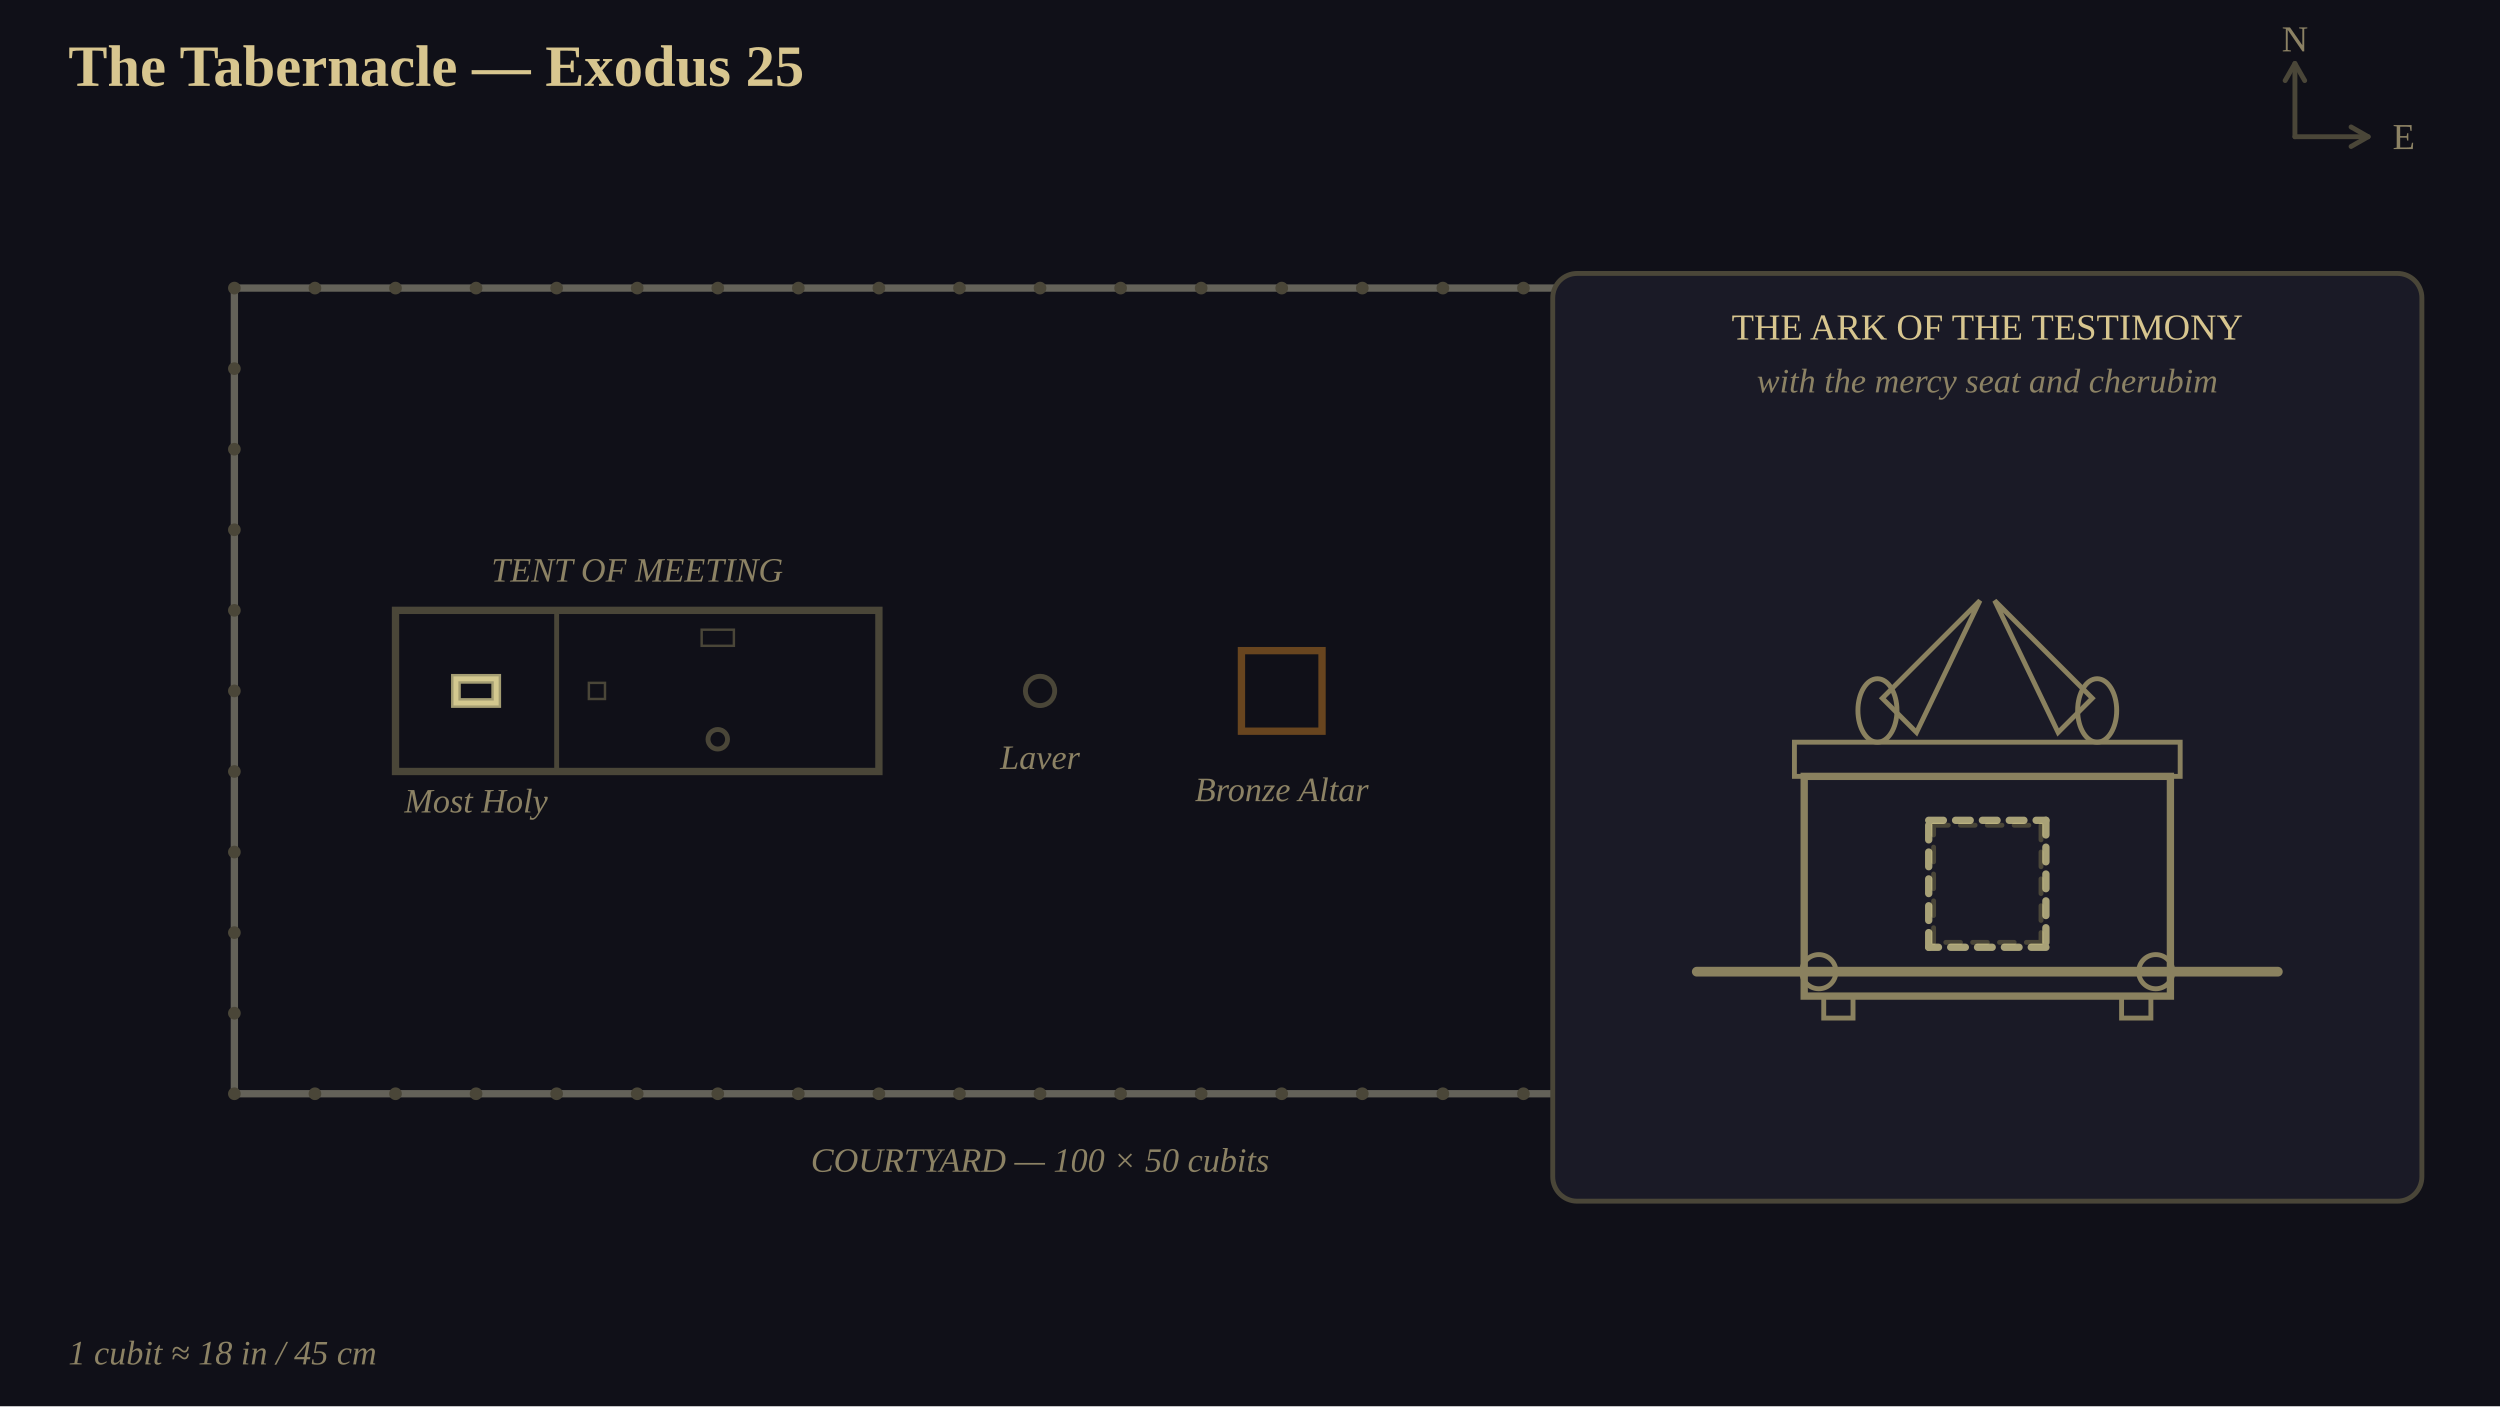
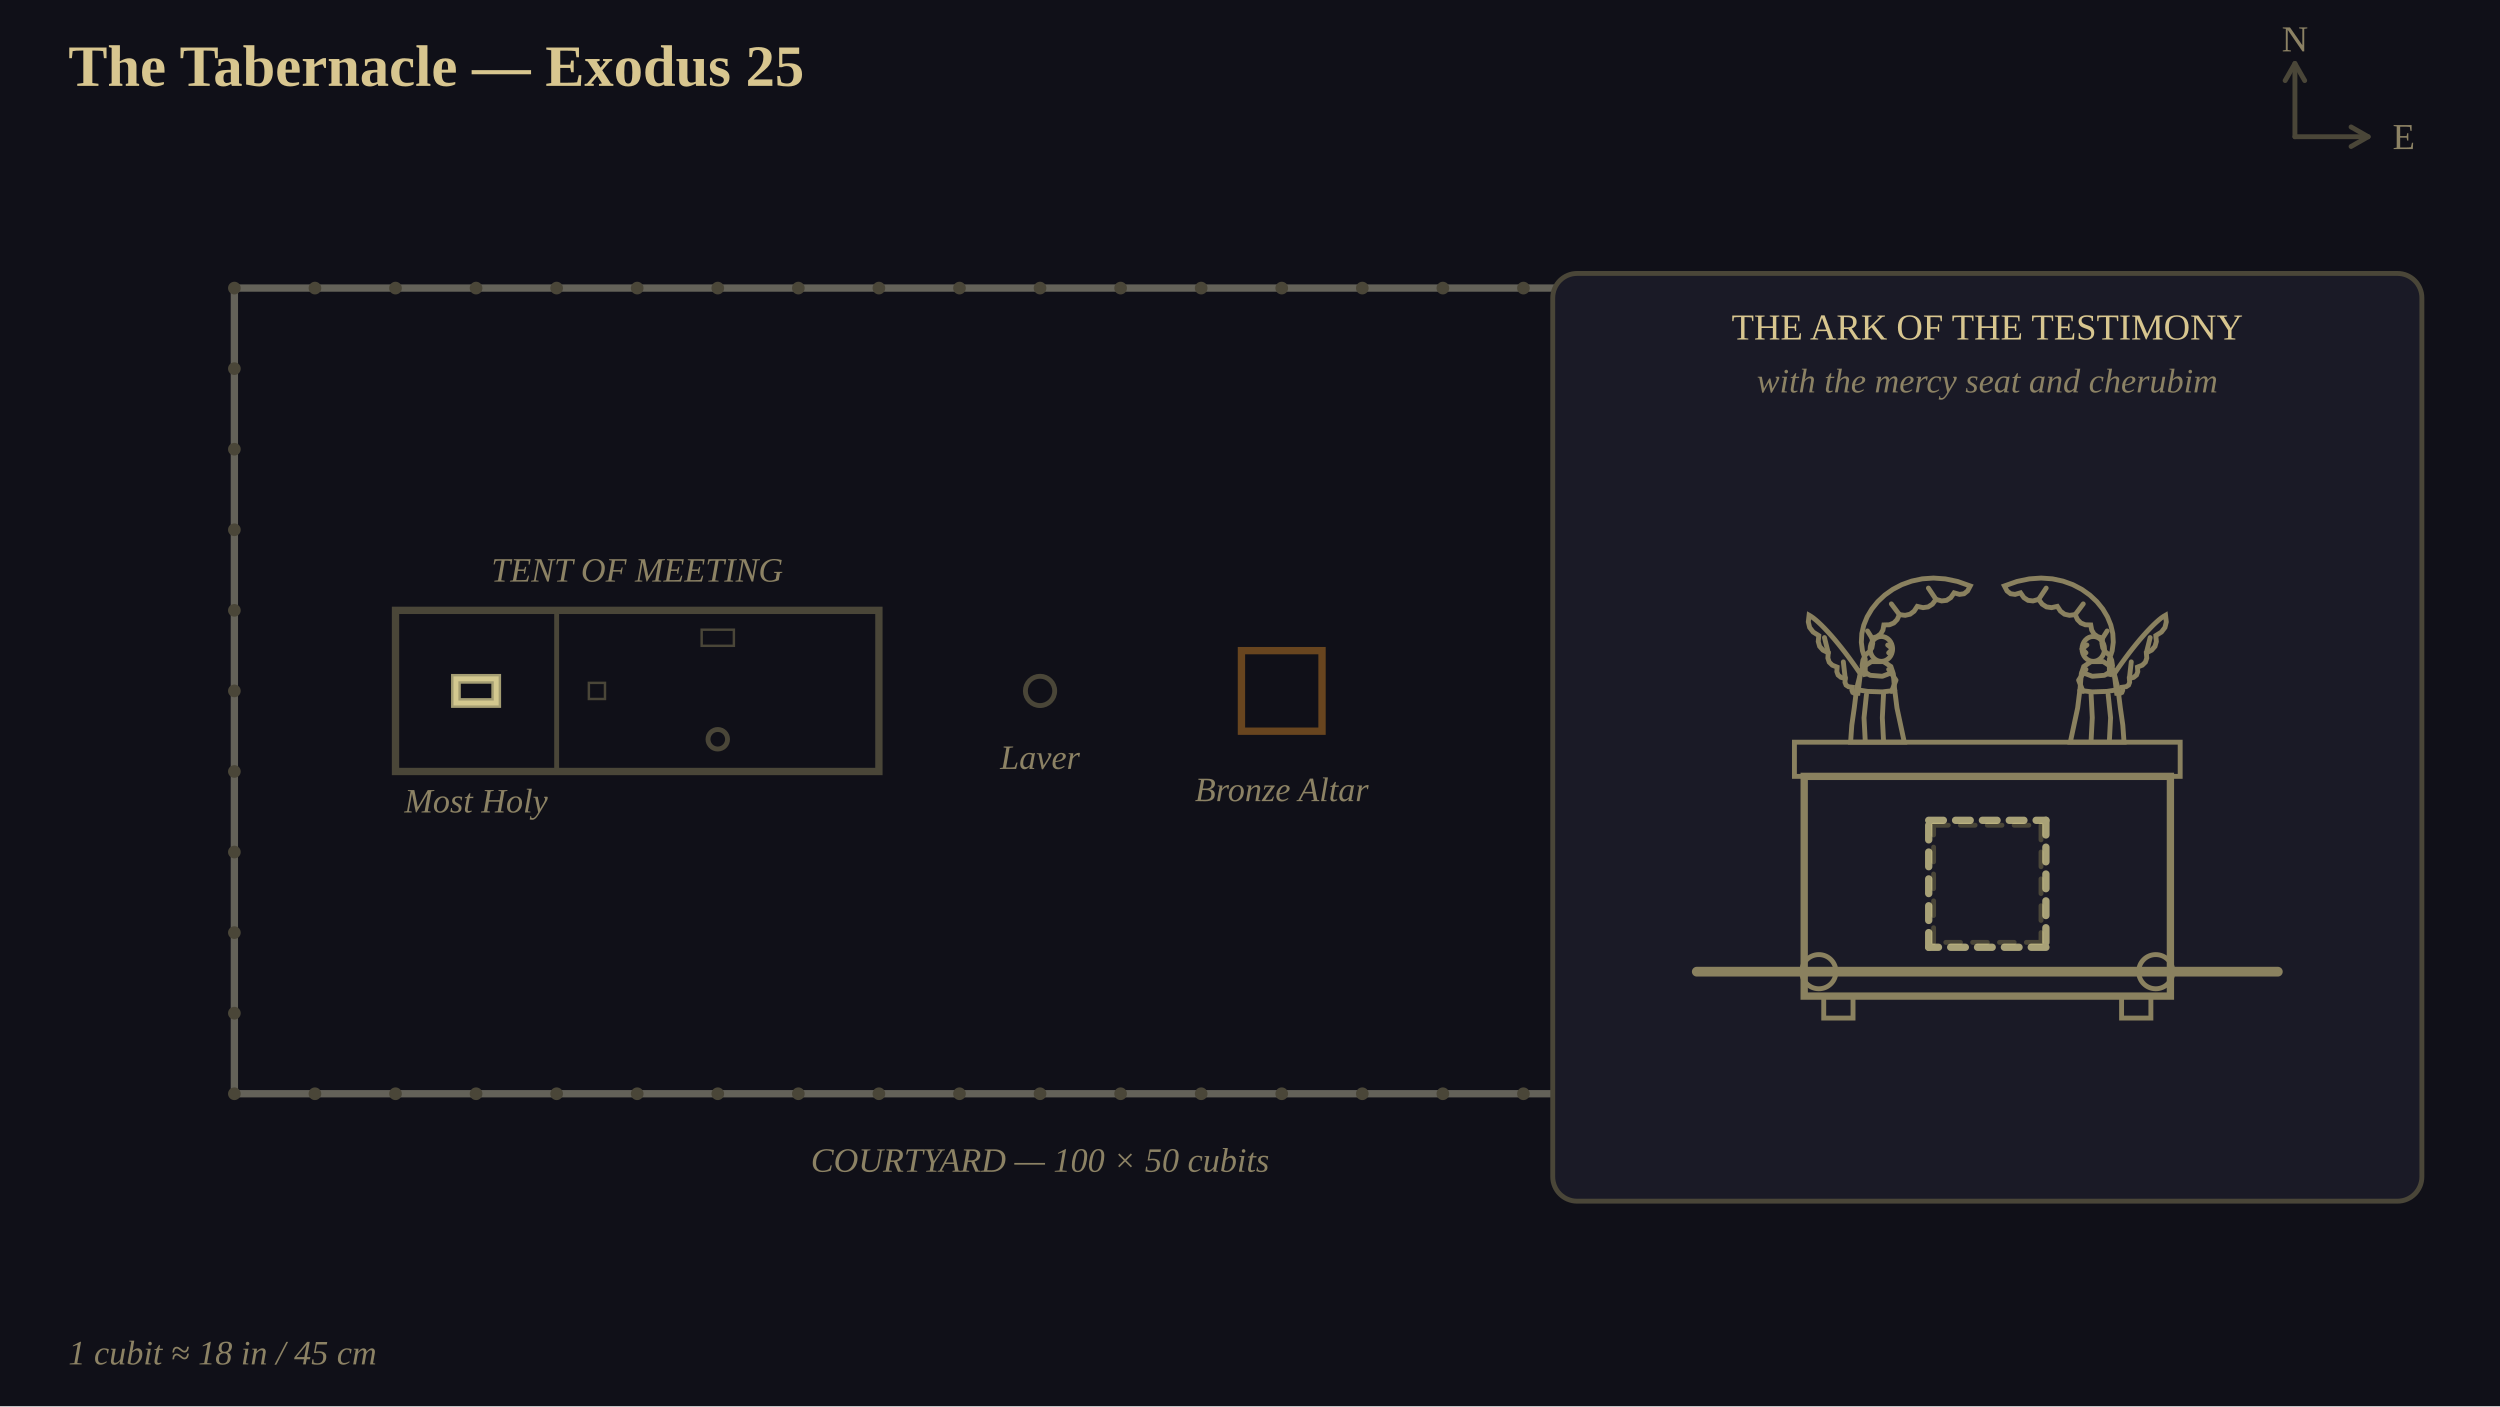
<svg xmlns="http://www.w3.org/2000/svg" viewBox="0 0 1024 576" width="1024" height="576" font-family="Georgia, 'Times New Roman', serif">
  <rect x="0" y="0" width="1024" height="576" fill="rgb(16,16,24)" />
  <polyline points="96,118 756,118" stroke-linejoin="round" stroke-linecap="round" fill="none" stroke="rgb(100,98,89)" stroke-width="3" />
  <polyline points="96,448 756,448" stroke-linejoin="round" stroke-linecap="round" fill="none" stroke="rgb(100,98,89)" stroke-width="3" />
  <polyline points="96,118 96,448" stroke-linejoin="round" stroke-linecap="round" fill="none" stroke="rgb(100,98,89)" stroke-width="3" />
  <polyline points="756,118 756,217" stroke-linejoin="round" stroke-linecap="round" fill="none" stroke="rgb(100,98,89)" stroke-width="3" />
  <polyline points="756,349 756,448" stroke-linejoin="round" stroke-linecap="round" fill="none" stroke="rgb(100,98,89)" stroke-width="3" />
  <polyline points="756,217 756,250" stroke-linejoin="round" stroke-linecap="round" fill="none" stroke="rgb(61,67,108)" stroke-width="5" />
  <polyline points="756,250 756,283" stroke-linejoin="round" stroke-linecap="round" fill="none" stroke="rgb(77,47,88)" stroke-width="5" />
  <polyline points="756,283 756,316" stroke-linejoin="round" stroke-linecap="round" fill="none" stroke="rgb(100,42,42)" stroke-width="5" />
  <polyline points="756,316 756,349" stroke-linejoin="round" stroke-linecap="round" fill="none" stroke="rgb(100,98,89)" stroke-width="5" />
  <ellipse cx="96" cy="118" rx="2.6" ry="2.6" fill="rgb(74,70,56)" />
  <ellipse cx="129" cy="118" rx="2.6" ry="2.6" fill="rgb(74,70,56)" />
  <ellipse cx="162" cy="118" rx="2.6" ry="2.6" fill="rgb(74,70,56)" />
  <ellipse cx="195" cy="118" rx="2.6" ry="2.6" fill="rgb(74,70,56)" />
  <ellipse cx="228" cy="118" rx="2.6" ry="2.6" fill="rgb(74,70,56)" />
  <ellipse cx="261" cy="118" rx="2.6" ry="2.6" fill="rgb(74,70,56)" />
  <ellipse cx="294" cy="118" rx="2.6" ry="2.6" fill="rgb(74,70,56)" />
  <ellipse cx="327" cy="118" rx="2.6" ry="2.6" fill="rgb(74,70,56)" />
  <ellipse cx="360" cy="118" rx="2.6" ry="2.6" fill="rgb(74,70,56)" />
  <ellipse cx="393" cy="118" rx="2.6" ry="2.6" fill="rgb(74,70,56)" />
  <ellipse cx="426" cy="118" rx="2.6" ry="2.6" fill="rgb(74,70,56)" />
  <ellipse cx="459" cy="118" rx="2.6" ry="2.6" fill="rgb(74,70,56)" />
  <ellipse cx="492" cy="118" rx="2.6" ry="2.6" fill="rgb(74,70,56)" />
  <ellipse cx="525" cy="118" rx="2.6" ry="2.6" fill="rgb(74,70,56)" />
  <ellipse cx="558" cy="118" rx="2.6" ry="2.6" fill="rgb(74,70,56)" />
  <ellipse cx="591" cy="118" rx="2.6" ry="2.6" fill="rgb(74,70,56)" />
  <ellipse cx="624" cy="118" rx="2.6" ry="2.6" fill="rgb(74,70,56)" />
  <ellipse cx="657" cy="118" rx="2.6" ry="2.6" fill="rgb(74,70,56)" />
  <ellipse cx="690" cy="118" rx="2.6" ry="2.6" fill="rgb(74,70,56)" />
  <ellipse cx="723" cy="118" rx="2.6" ry="2.6" fill="rgb(74,70,56)" />
  <ellipse cx="756" cy="118" rx="2.6" ry="2.6" fill="rgb(74,70,56)" />
  <ellipse cx="96" cy="448" rx="2.6" ry="2.6" fill="rgb(74,70,56)" />
  <ellipse cx="129" cy="448" rx="2.6" ry="2.6" fill="rgb(74,70,56)" />
  <ellipse cx="162" cy="448" rx="2.6" ry="2.6" fill="rgb(74,70,56)" />
  <ellipse cx="195" cy="448" rx="2.6" ry="2.6" fill="rgb(74,70,56)" />
  <ellipse cx="228" cy="448" rx="2.6" ry="2.6" fill="rgb(74,70,56)" />
  <ellipse cx="261" cy="448" rx="2.6" ry="2.6" fill="rgb(74,70,56)" />
  <ellipse cx="294" cy="448" rx="2.6" ry="2.6" fill="rgb(74,70,56)" />
  <ellipse cx="327" cy="448" rx="2.6" ry="2.6" fill="rgb(74,70,56)" />
  <ellipse cx="360" cy="448" rx="2.6" ry="2.6" fill="rgb(74,70,56)" />
  <ellipse cx="393" cy="448" rx="2.6" ry="2.6" fill="rgb(74,70,56)" />
  <ellipse cx="426" cy="448" rx="2.6" ry="2.6" fill="rgb(74,70,56)" />
  <ellipse cx="459" cy="448" rx="2.6" ry="2.6" fill="rgb(74,70,56)" />
  <ellipse cx="492" cy="448" rx="2.6" ry="2.6" fill="rgb(74,70,56)" />
  <ellipse cx="525" cy="448" rx="2.6" ry="2.6" fill="rgb(74,70,56)" />
  <ellipse cx="558" cy="448" rx="2.6" ry="2.6" fill="rgb(74,70,56)" />
  <ellipse cx="591" cy="448" rx="2.6" ry="2.6" fill="rgb(74,70,56)" />
  <ellipse cx="624" cy="448" rx="2.6" ry="2.6" fill="rgb(74,70,56)" />
  <ellipse cx="657" cy="448" rx="2.6" ry="2.6" fill="rgb(74,70,56)" />
  <ellipse cx="690" cy="448" rx="2.6" ry="2.6" fill="rgb(74,70,56)" />
  <ellipse cx="723" cy="448" rx="2.6" ry="2.6" fill="rgb(74,70,56)" />
  <ellipse cx="756" cy="448" rx="2.6" ry="2.6" fill="rgb(74,70,56)" />
  <ellipse cx="96" cy="151" rx="2.6" ry="2.6" fill="rgb(74,70,56)" />
  <ellipse cx="96" cy="184" rx="2.6" ry="2.6" fill="rgb(74,70,56)" />
  <ellipse cx="96" cy="217" rx="2.6" ry="2.6" fill="rgb(74,70,56)" />
  <ellipse cx="96" cy="250" rx="2.6" ry="2.6" fill="rgb(74,70,56)" />
  <ellipse cx="96" cy="283" rx="2.6" ry="2.6" fill="rgb(74,70,56)" />
  <ellipse cx="96" cy="316" rx="2.6" ry="2.6" fill="rgb(74,70,56)" />
  <ellipse cx="96" cy="349" rx="2.6" ry="2.6" fill="rgb(74,70,56)" />
  <ellipse cx="96" cy="382" rx="2.6" ry="2.6" fill="rgb(74,70,56)" />
  <ellipse cx="96" cy="415" rx="2.6" ry="2.6" fill="rgb(74,70,56)" />
  <ellipse cx="756" cy="151" rx="2.6" ry="2.6" fill="rgb(74,70,56)" />
  <ellipse cx="756" cy="184" rx="2.6" ry="2.6" fill="rgb(74,70,56)" />
  <ellipse cx="756" cy="217" rx="2.6" ry="2.6" fill="rgb(74,70,56)" />
  <ellipse cx="756" cy="250" rx="2.6" ry="2.6" fill="rgb(74,70,56)" />
  <ellipse cx="756" cy="294.02" rx="2.6" ry="2.6" fill="rgb(74,70,56)" />
  <ellipse cx="756" cy="337.98" rx="2.6" ry="2.6" fill="rgb(74,70,56)" />
  <ellipse cx="756" cy="349" rx="2.6" ry="2.6" fill="rgb(74,70,56)" />
  <ellipse cx="756" cy="382" rx="2.6" ry="2.6" fill="rgb(74,70,56)" />
  <ellipse cx="756" cy="415" rx="2.6" ry="2.6" fill="rgb(74,70,56)" />
  <rect x="162" y="250" width="198" height="66" fill="none" stroke="rgb(74,70,56)" stroke-width="3" />
  <polyline points="228,250 228,316" stroke-linejoin="round" stroke-linecap="round" fill="none" stroke="rgb(74,70,56)" stroke-width="2" />
  <rect x="186.75" y="278.05" width="16.5" height="9.9" fill="none" stroke="rgb(140,130,100)" stroke-width="2" />
  <rect x="241.2" y="279.7" width="6.6" height="6.6" fill="none" stroke="rgb(74,70,56)" stroke-width="1" />
  <rect x="287.4" y="257.92" width="13.2" height="6.6" fill="none" stroke="rgb(74,70,56)" stroke-width="1" />
  <ellipse cx="294" cy="302.8" rx="4" ry="4" fill="none" stroke="rgb(74,70,56)" stroke-width="2" />
  <ellipse cx="426" cy="283" rx="6" ry="6" fill="none" stroke="rgb(74,70,56)" stroke-width="2" />
  <rect x="508.5" y="266.5" width="33" height="33" fill="none" stroke="rgb(104,69,31)" stroke-width="3" />
  <text x="261" y="233.5" font-size="14" text-anchor="middle" dominant-baseline="central" fill="rgb(140,130,100)" font-family="Georgia, 'Times New Roman', serif" font-style="italic">TENT OF MEETING</text>
  <text x="195" y="323.92" font-size="14" text-anchor="middle" dominant-baseline="text-before-edge" fill="rgb(140,130,100)" font-family="Georgia, 'Times New Roman', serif" font-style="italic">Most Holy</text>
  <text x="525" y="319.3" font-size="14" text-anchor="middle" dominant-baseline="text-before-edge" fill="rgb(140,130,100)" font-family="Georgia, 'Times New Roman', serif" font-style="italic">Bronze Altar</text>
  <text x="426" y="306.1" font-size="14" text-anchor="middle" dominant-baseline="text-before-edge" fill="rgb(140,130,100)" font-family="Georgia, 'Times New Roman', serif" font-style="italic">Laver</text>
  <text x="782.4" y="283" font-size="14" text-anchor="start" dominant-baseline="central" fill="rgb(140,130,100)" font-family="Georgia, 'Times New Roman', serif" font-style="italic">GATE</text>
  <text x="426" y="471.1" font-size="14" text-anchor="middle" dominant-baseline="text-before-edge" fill="rgb(140,130,100)" font-family="Georgia, 'Times New Roman', serif" font-style="italic">COURTYARD  —  100 × 50 cubits</text>
  <polyline points="940,56 940,26" stroke-linejoin="round" stroke-linecap="round" fill="none" stroke="rgb(74,70,56)" stroke-width="2" />
  <polyline points="936,33 940,26 944,33" stroke-linejoin="round" stroke-linecap="round" fill="none" stroke="rgb(74,70,56)" stroke-width="2" />
  <polyline points="940,56 970,56" stroke-linejoin="round" stroke-linecap="round" fill="none" stroke="rgb(74,70,56)" stroke-width="2" />
  <polyline points="963,52 970,56 963,60" stroke-linejoin="round" stroke-linecap="round" fill="none" stroke="rgb(74,70,56)" stroke-width="2" />
  <text x="940" y="16" font-size="15" text-anchor="middle" dominant-baseline="central" fill="rgb(140,130,100)" font-family="Georgia, 'Times New Roman', serif">N</text>
  <text x="980" y="56" font-size="15" text-anchor="start" dominant-baseline="central" fill="rgb(140,130,100)" font-family="Georgia, 'Times New Roman', serif">E</text>
  <text x="28" y="20" font-size="24" text-anchor="start" dominant-baseline="text-before-edge" fill="rgb(216,198,143)" font-family="Georgia, 'Times New Roman', serif" font-weight="bold">The Tabernacle — Exodus 25</text>
  <text x="28" y="550" font-size="14" text-anchor="start" dominant-baseline="text-before-edge" fill="rgb(140,130,100)" font-family="Georgia, 'Times New Roman', serif" font-style="italic">1 cubit ≈ 18 in / 45 cm</text>
  <rect x="636" y="112" width="356" height="380" rx="10" fill="rgb(26,26,38)" stroke="rgb(74,70,56)" stroke-width="2" />
  <text x="814" y="134" font-size="15" text-anchor="middle" dominant-baseline="central" fill="rgb(216,198,143)" font-family="Georgia, 'Times New Roman', serif">THE ARK OF THE TESTIMONY</text>
  <text x="814" y="156" font-size="14" text-anchor="middle" dominant-baseline="central" fill="rgb(140,130,100)" font-family="Georgia, 'Times New Roman', serif" font-style="italic">with the mercy seat and cherubim</text>
  <rect x="739" y="318" width="150" height="90" fill="none" stroke="rgb(138,129,95)" stroke-width="3" />
  <rect x="735" y="304" width="158" height="14" fill="none" stroke="rgb(138,129,95)" stroke-width="2" />
  <rect x="747" y="408" width="12" height="9" fill="none" stroke="rgb(138,129,95)" stroke-width="2" />
  <rect x="869" y="408" width="12" height="9" fill="none" stroke="rgb(138,129,95)" stroke-width="2" />
  <polyline points="695,398 933,398" stroke-linejoin="round" stroke-linecap="round" fill="none" stroke="rgb(138,129,95)" stroke-width="4" />
  <ellipse cx="745" cy="398" rx="7" ry="7" fill="none" stroke="rgb(138,129,95)" stroke-width="2" />
  <ellipse cx="883" cy="398" rx="7" ry="7" fill="none" stroke="rgb(138,129,95)" stroke-width="2" />
  <polyline points="792,338 798,338" stroke-linejoin="round" stroke-linecap="round" fill="none" stroke="rgb(74,70,56)" stroke-width="2" />
  <polyline points="803,338 809,338" stroke-linejoin="round" stroke-linecap="round" fill="none" stroke="rgb(74,70,56)" stroke-width="2" />
  <polyline points="814,338 820,338" stroke-linejoin="round" stroke-linecap="round" fill="none" stroke="rgb(74,70,56)" stroke-width="2" />
  <polyline points="825,338 831,338" stroke-linejoin="round" stroke-linecap="round" fill="none" stroke="rgb(74,70,56)" stroke-width="2" />
  <polyline points="836,338 836,344" stroke-linejoin="round" stroke-linecap="round" fill="none" stroke="rgb(74,70,56)" stroke-width="2" />
  <polyline points="836,349 836,355" stroke-linejoin="round" stroke-linecap="round" fill="none" stroke="rgb(74,70,56)" stroke-width="2" />
  <polyline points="836,360 836,366" stroke-linejoin="round" stroke-linecap="round" fill="none" stroke="rgb(74,70,56)" stroke-width="2" />
  <polyline points="836,371 836,377" stroke-linejoin="round" stroke-linecap="round" fill="none" stroke="rgb(74,70,56)" stroke-width="2" />
  <polyline points="836,382 836,386" stroke-linejoin="round" stroke-linecap="round" fill="none" stroke="rgb(74,70,56)" stroke-width="2" />
  <polyline points="836,386 830,386" stroke-linejoin="round" stroke-linecap="round" fill="none" stroke="rgb(74,70,56)" stroke-width="2" />
  <polyline points="825,386 819,386" stroke-linejoin="round" stroke-linecap="round" fill="none" stroke="rgb(74,70,56)" stroke-width="2" />
  <polyline points="814,386 808,386" stroke-linejoin="round" stroke-linecap="round" fill="none" stroke="rgb(74,70,56)" stroke-width="2" />
  <polyline points="803,386 797,386" stroke-linejoin="round" stroke-linecap="round" fill="none" stroke="rgb(74,70,56)" stroke-width="2" />
  <polyline points="792,386 792,380" stroke-linejoin="round" stroke-linecap="round" fill="none" stroke="rgb(74,70,56)" stroke-width="2" />
  <polyline points="792,375 792,369" stroke-linejoin="round" stroke-linecap="round" fill="none" stroke="rgb(74,70,56)" stroke-width="2" />
  <polyline points="792,364 792,358" stroke-linejoin="round" stroke-linecap="round" fill="none" stroke="rgb(74,70,56)" stroke-width="2" />
  <polyline points="792,353 792,347" stroke-linejoin="round" stroke-linecap="round" fill="none" stroke="rgb(74,70,56)" stroke-width="2" />
  <polyline points="792,342 792,338" stroke-linejoin="round" stroke-linecap="round" fill="none" stroke="rgb(74,70,56)" stroke-width="2" />
-   <ellipse cx="769" cy="291" rx="8" ry="13" fill="none" stroke="rgb(138,129,95)" stroke-width="2" />
-   <polygon points="771,286 811,246 785,300" fill="none" stroke="rgb(138,129,95)" stroke-width="2" />
-   <ellipse cx="859" cy="291" rx="8" ry="13" fill="none" stroke="rgb(138,129,95)" stroke-width="2" />
-   <polygon points="857,286 817,246 843,300" fill="none" stroke="rgb(138,129,95)" stroke-width="2" />
+   <polygon points="762,276 760.49,273.77 758.96,271.61 757.43,269.5 755.91,267.47 754.39,265.52 752.89,263.66 751.43,261.9 750,260.25 748.62,258.72 747.29,257.31 746.03,256.04 744.84,254.91 743.74,253.93 742.72,253.11 741.81,252.47 741,252 740.68,254.72 741.23,257.01 742.67,258.89 744.98,260.34 744.75,262.76 745.32,264.75 746.69,266.3 748.85,267.41 748.69,269.54 749.24,271.22 750.51,272.46 752.5,273.25 752.37,275.1 752.88,276.49 754.03,277.43 755.81,277.93 755.7,279.49 756.14,280.61 757.13,281.27 758.69,281.49 758.55,282.78 758.89,283.63 759.7,284.03 761,284" fill="none" stroke="rgb(138,129,95)" stroke-width="2" />
+   <polyline points="748.85,267.41 747.3,261.15" stroke-linejoin="round" stroke-linecap="round" fill="none" stroke="rgb(138,129,95)" stroke-width="2" />
+   <polyline points="755.81,277.93 755.03,271.1" stroke-linejoin="round" stroke-linecap="round" fill="none" stroke="rgb(138,129,95)" stroke-width="2" />
+   <polygon points="764,270 762.86,266.56 762.4,263.05 762.6,259.52 763.41,256.03 764.79,252.65 766.71,249.43 769.12,246.45 772,243.75 775.3,241.4 778.98,239.47 783.01,238.02 787.34,237.09 791.95,236.77 796.79,237.11 801.81,238.16 807,240 805.92,242.05 804.46,243.2 802.62,243.46 800.39,242.82 799.01,244.8 797.31,245.91 795.3,246.14 792.97,245.5 791.52,247.46 789.76,248.59 787.69,248.89 785.31,248.37 784.01,250.35 782.36,251.58 780.35,252.04 778,251.75 777.06,253.79 775.69,255.18 773.88,255.91 771.63,255.98 771.25,258.07 770.31,259.67 768.82,260.77 766.78,261.38 767.07,263.49 766.71,265.34 765.7,266.93 764.04,268.27 763.06,270.45 762.72,272.63 763.04,274.81 764,277" fill="none" stroke="rgb(138,129,95)" stroke-width="2" />
+   <polyline points="792.97,245.5 789.88,240.88" stroke-linejoin="round" stroke-linecap="round" fill="none" stroke="rgb(138,129,95)" stroke-width="2" />
+   <polyline points="778,251.75 774.7,247.35" stroke-linejoin="round" stroke-linecap="round" fill="none" stroke="rgb(138,129,95)" stroke-width="2" />
+   <polyline points="766.78,261.38 764.92,258.44" stroke-linejoin="round" stroke-linecap="round" fill="none" stroke="rgb(138,129,95)" stroke-width="2" />
+   <polygon points="758,304 758.5,297 759.5,290 760.5,282 762,276 763.5,273 766.5,271 771.5,271 774.5,273 775.5,276 776,282 777,290 778.5,297 780,304" fill="none" stroke="rgb(138,129,95)" stroke-width="2" />
+   <ellipse cx="770.6" cy="265.8" rx="4.6" ry="5.1" fill="none" stroke="rgb(138,129,95)" stroke-width="2" />
+   <polyline points="773.2,264.2 775.2,265.8 773.6,267.4" stroke-linejoin="round" stroke-linecap="round" fill="none" stroke="rgb(138,129,95)" stroke-width="2" />
+   <polyline points="762.4,274.4 766,276.6 771,277 775.2,275.4" stroke-linejoin="round" stroke-linecap="round" fill="none" stroke="rgb(138,129,95)" stroke-width="2" />
+   <polyline points="773.6,274.2 776.6,278.6 774.8,283.2" stroke-linejoin="round" stroke-linecap="round" fill="none" stroke="rgb(138,129,95)" stroke-width="2" />
+   <polyline points="760.6,282.5 765,283.2 771,283.4 776.1,282.8" stroke-linejoin="round" stroke-linecap="round" fill="none" stroke="rgb(138,129,95)" stroke-width="2" />
+   <polyline points="764.5,284.5 763.5,294 764,303.5" stroke-linejoin="round" stroke-linecap="round" fill="none" stroke="rgb(138,129,95)" stroke-width="2" />
+   <polyline points="771.5,284.2 771,294 771.5,303.5" stroke-linejoin="round" stroke-linecap="round" fill="none" stroke="rgb(138,129,95)" stroke-width="2" />
+   <polygon points="866,276 867.51,273.77 869.04,271.61 870.57,269.5 872.09,267.47 873.61,265.52 875.11,263.66 876.57,261.9 878,260.25 879.38,258.72 880.71,257.31 881.97,256.04 883.16,254.91 884.26,253.93 885.28,253.11 886.19,252.47 887,252 887.32,254.72 886.77,257.01 885.33,258.89 883.02,260.34 883.25,262.76 882.68,264.75 881.31,266.3 879.15,267.41 879.31,269.54 878.76,271.22 877.49,272.46 875.5,273.25 875.63,275.1 875.12,276.49 873.97,277.43 872.19,277.93 872.3,279.49 871.86,280.61 870.87,281.27 869.31,281.49 869.45,282.78 869.11,283.63 868.3,284.03 867,284" fill="none" stroke="rgb(138,129,95)" stroke-width="2" />
+   <polyline points="879.15,267.41 880.7,261.15" stroke-linejoin="round" stroke-linecap="round" fill="none" stroke="rgb(138,129,95)" stroke-width="2" />
+   <polyline points="872.19,277.93 872.97,271.1" stroke-linejoin="round" stroke-linecap="round" fill="none" stroke="rgb(138,129,95)" stroke-width="2" />
+   <polygon points="864,270 865.14,266.56 865.6,263.05 865.4,259.52 864.59,256.03 863.21,252.65 861.29,249.43 858.88,246.45 856,243.75 852.7,241.4 849.02,239.47 844.99,238.02 840.66,237.09 836.05,236.77 831.21,237.11 826.19,238.16 821,240 822.08,242.05 823.54,243.2 825.38,243.46 827.61,242.82 828.99,244.8 830.69,245.91 832.7,246.14 835.03,245.5 836.48,247.46 838.24,248.59 840.31,248.89 842.69,248.37 843.99,250.35 845.64,251.58 847.65,252.04 850,251.75 850.94,253.79 852.31,255.18 854.12,255.91 856.37,255.98 856.75,258.07 857.69,259.67 859.18,260.77 861.22,261.38 860.93,263.49 861.29,265.34 862.3,266.93 863.96,268.27 864.94,270.45 865.28,272.63 864.96,274.81 864,277" fill="none" stroke="rgb(138,129,95)" stroke-width="2" />
+   <polyline points="835.03,245.5 838.12,240.88" stroke-linejoin="round" stroke-linecap="round" fill="none" stroke="rgb(138,129,95)" stroke-width="2" />
+   <polyline points="850,251.75 853.3,247.35" stroke-linejoin="round" stroke-linecap="round" fill="none" stroke="rgb(138,129,95)" stroke-width="2" />
+   <polyline points="861.22,261.38 863.08,258.44" stroke-linejoin="round" stroke-linecap="round" fill="none" stroke="rgb(138,129,95)" stroke-width="2" />
+   <polygon points="870,304 869.5,297 868.5,290 867.5,282 866,276 864.5,273 861.5,271 856.5,271 853.5,273 852.5,276 852,282 851,290 849.5,297 848,304" fill="none" stroke="rgb(138,129,95)" stroke-width="2" />
+   <ellipse cx="857.4" cy="265.8" rx="4.6" ry="5.1" fill="none" stroke="rgb(138,129,95)" stroke-width="2" />
+   <polyline points="854.8,264.2 852.8,265.8 854.4,267.4" stroke-linejoin="round" stroke-linecap="round" fill="none" stroke="rgb(138,129,95)" stroke-width="2" />
+   <polyline points="865.6,274.4 862,276.6 857,277 852.8,275.4" stroke-linejoin="round" stroke-linecap="round" fill="none" stroke="rgb(138,129,95)" stroke-width="2" />
+   <polyline points="854.4,274.2 851.4,278.6 853.2,283.2" stroke-linejoin="round" stroke-linecap="round" fill="none" stroke="rgb(138,129,95)" stroke-width="2" />
+   <polyline points="867.4,282.5 863,283.2 857,283.4 851.9,282.8" stroke-linejoin="round" stroke-linecap="round" fill="none" stroke="rgb(138,129,95)" stroke-width="2" />
+   <polyline points="863.5,284.5 864.5,294 864,303.5" stroke-linejoin="round" stroke-linecap="round" fill="none" stroke="rgb(138,129,95)" stroke-width="2" />
+   <polyline points="856.5,284.2 857,294 856.5,303.5" stroke-linejoin="round" stroke-linecap="round" fill="none" stroke="rgb(138,129,95)" stroke-width="2" />
  <g opacity="0.62">
    <polyline points="790,336 796,336" stroke-linejoin="round" stroke-linecap="round" fill="none" stroke="rgb(255,244,170)" stroke-width="3" />
    <polyline points="801,336 807,336" stroke-linejoin="round" stroke-linecap="round" fill="none" stroke="rgb(255,244,170)" stroke-width="3" />
    <polyline points="812,336 818,336" stroke-linejoin="round" stroke-linecap="round" fill="none" stroke="rgb(255,244,170)" stroke-width="3" />
    <polyline points="823,336 829,336" stroke-linejoin="round" stroke-linecap="round" fill="none" stroke="rgb(255,244,170)" stroke-width="3" />
    <polyline points="834,336 838,336" stroke-linejoin="round" stroke-linecap="round" fill="none" stroke="rgb(255,244,170)" stroke-width="3" />
    <polyline points="838,336 838,342" stroke-linejoin="round" stroke-linecap="round" fill="none" stroke="rgb(255,244,170)" stroke-width="3" />
    <polyline points="838,347 838,353" stroke-linejoin="round" stroke-linecap="round" fill="none" stroke="rgb(255,244,170)" stroke-width="3" />
    <polyline points="838,358 838,364" stroke-linejoin="round" stroke-linecap="round" fill="none" stroke="rgb(255,244,170)" stroke-width="3" />
    <polyline points="838,369 838,375" stroke-linejoin="round" stroke-linecap="round" fill="none" stroke="rgb(255,244,170)" stroke-width="3" />
    <polyline points="838,380 838,386" stroke-linejoin="round" stroke-linecap="round" fill="none" stroke="rgb(255,244,170)" stroke-width="3" />
    <polyline points="838,388 832,388" stroke-linejoin="round" stroke-linecap="round" fill="none" stroke="rgb(255,244,170)" stroke-width="3" />
    <polyline points="827,388 821,388" stroke-linejoin="round" stroke-linecap="round" fill="none" stroke="rgb(255,244,170)" stroke-width="3" />
    <polyline points="816,388 810,388" stroke-linejoin="round" stroke-linecap="round" fill="none" stroke="rgb(255,244,170)" stroke-width="3" />
    <polyline points="805,388 799,388" stroke-linejoin="round" stroke-linecap="round" fill="none" stroke="rgb(255,244,170)" stroke-width="3" />
    <polyline points="794,388 790,388" stroke-linejoin="round" stroke-linecap="round" fill="none" stroke="rgb(255,244,170)" stroke-width="3" />
    <polyline points="790,388 790,382" stroke-linejoin="round" stroke-linecap="round" fill="none" stroke="rgb(255,244,170)" stroke-width="3" />
    <polyline points="790,377 790,371" stroke-linejoin="round" stroke-linecap="round" fill="none" stroke="rgb(255,244,170)" stroke-width="3" />
    <polyline points="790,366 790,360" stroke-linejoin="round" stroke-linecap="round" fill="none" stroke="rgb(255,244,170)" stroke-width="3" />
    <polyline points="790,355 790,349" stroke-linejoin="round" stroke-linecap="round" fill="none" stroke="rgb(255,244,170)" stroke-width="3" />
    <polyline points="790,344 790,338" stroke-linejoin="round" stroke-linecap="round" fill="none" stroke="rgb(255,244,170)" stroke-width="3" />
    <rect x="186.75" y="278.05" width="16.5" height="9.9" fill="none" stroke="rgb(255,244,170)" stroke-width="4" />
  </g>
</svg>
